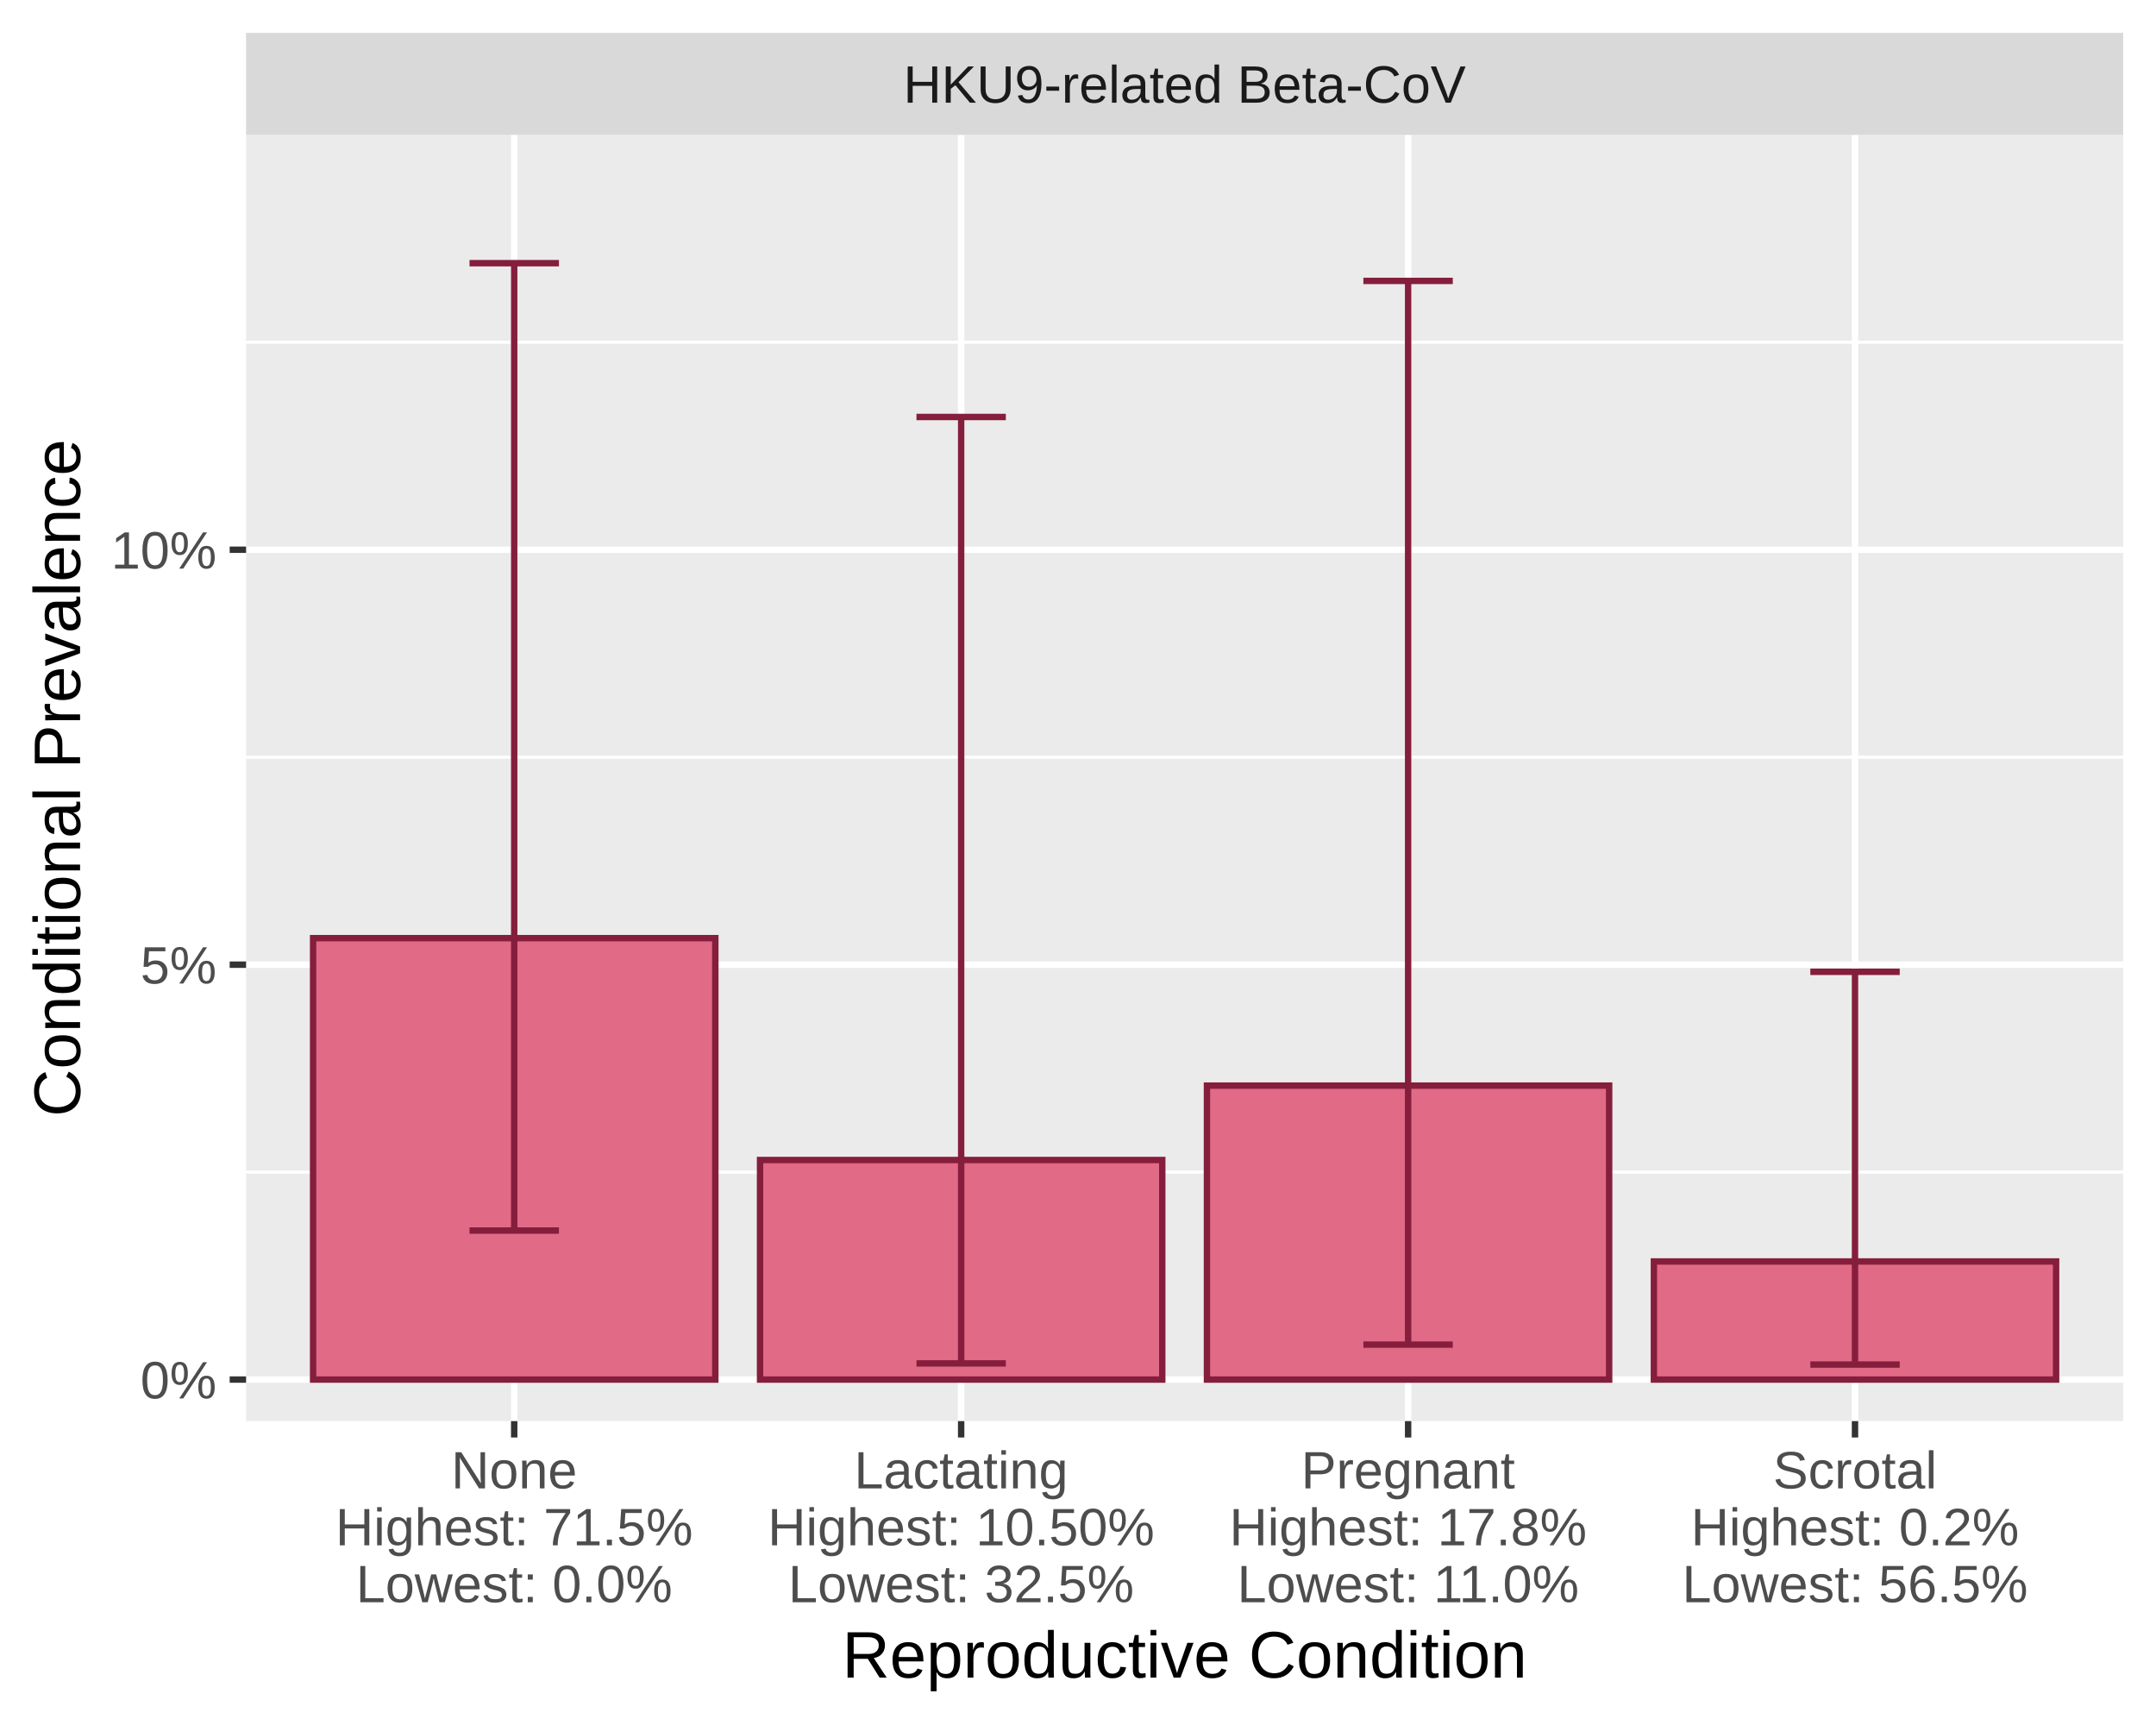
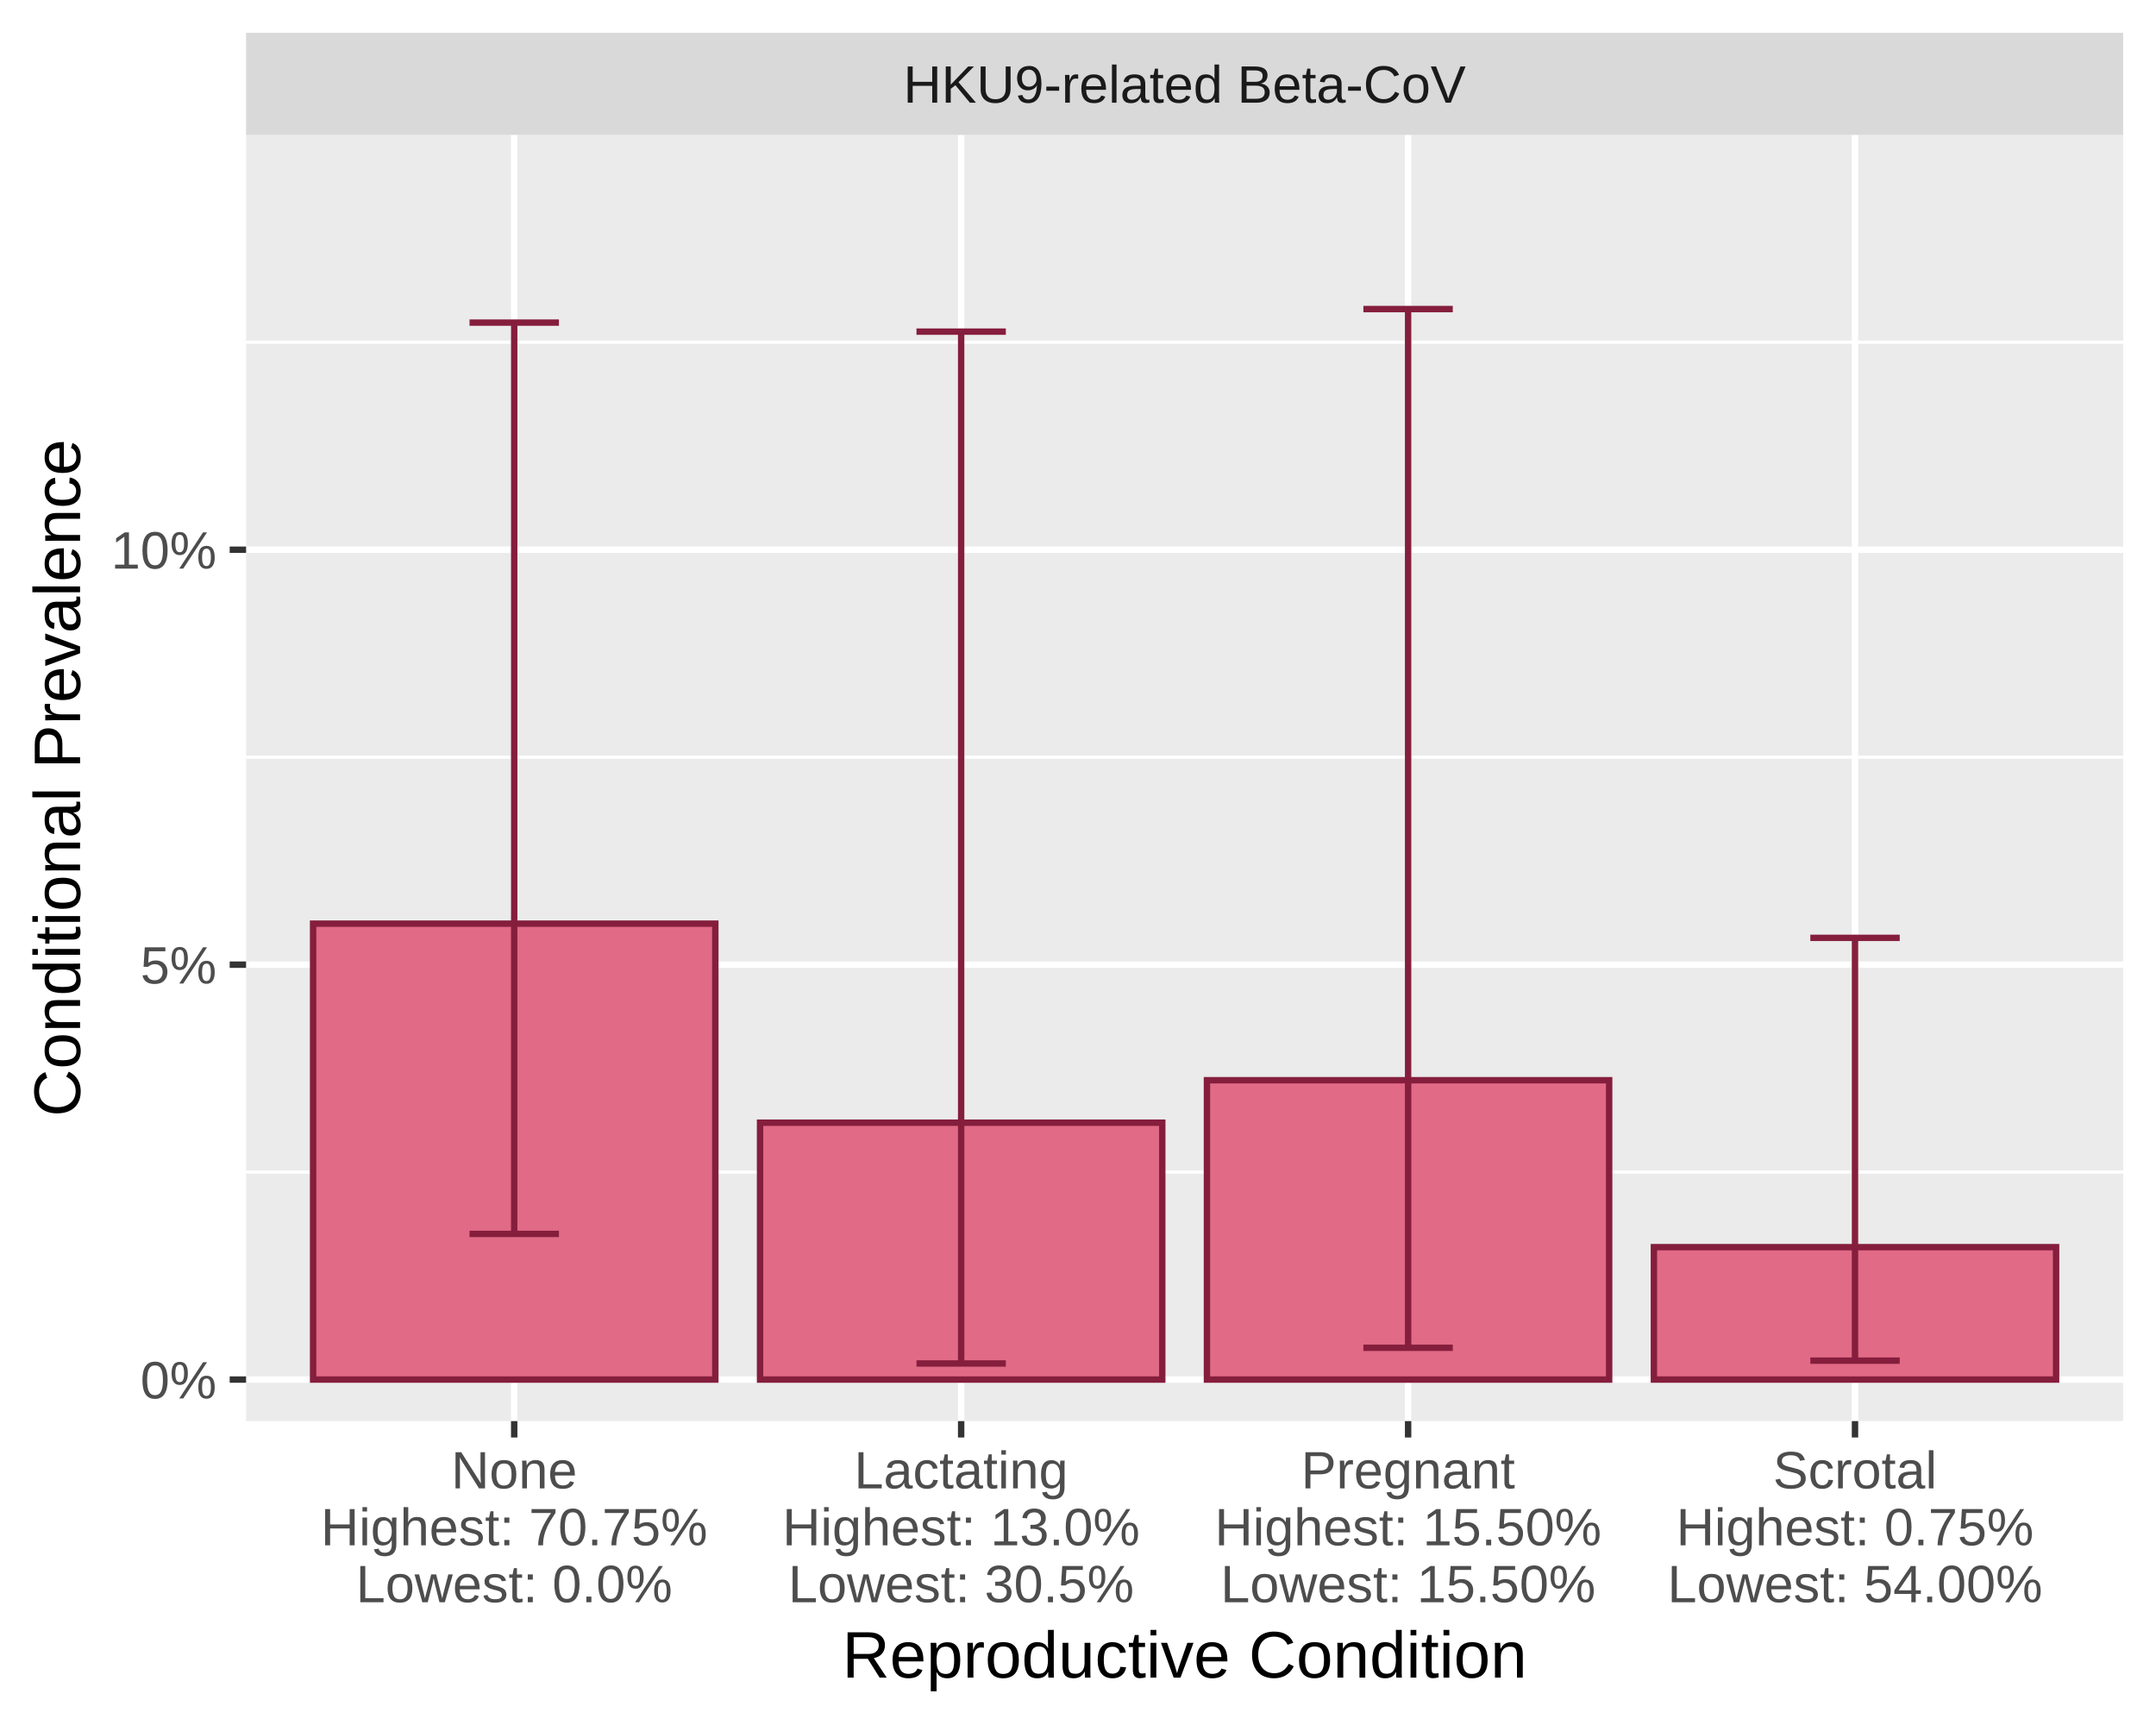
<svg xmlns="http://www.w3.org/2000/svg" class="svglite" width="360.00pt" height="288.00pt" viewBox="0 0 360.00 288.00">
  <defs>
    <style type="text/css">
    .svglite line, .svglite polyline, .svglite polygon, .svglite path, .svglite rect, .svglite circle {
      fill: none;
      stroke: #000000;
      stroke-linecap: round;
      stroke-linejoin: round;
      stroke-miterlimit: 10.00;
    }
    .svglite text {
      white-space: pre;
    }
  </style>
  </defs>
  <rect width="100%" height="100%" style="stroke: none; fill: #FFFFFF;" />
  <defs>
    <clipPath id="cpMC4wMHwzNjAuMDB8MC4wMHwyODguMDA=">
      <rect x="0.00" y="0.00" width="360.00" height="288.00" />
    </clipPath>
  </defs>
  <g clip-path="url(#cpMC4wMHwzNjAuMDB8MC4wMHwyODguMDA=)">
    <rect x="0" y="0.00" width="360.00" height="288.00" style="stroke-width: 1.07; stroke: #FFFFFF; fill: #FFFFFF;" />
  </g>
  <defs>
    <clipPath id="cpNDEuMDl8MzU0LjUyfDIyLjUwfDIzNy4yNg==">
      <rect x="41.09" y="22.50" width="313.43" height="214.75" />
    </clipPath>
  </defs>
  <g clip-path="url(#cpNDEuMDl8MzU0LjUyfDIyLjUwfDIzNy4yNg==)">
    <rect x="41.09" y="22.50" width="313.43" height="214.75" style="stroke-width: 1.07; stroke: none; fill: #EBEBEB;" />
    <polyline points="41.09,195.69 354.52,195.69 " style="stroke-width: 0.53; stroke: #FFFFFF; stroke-linecap: butt;" />
    <polyline points="41.09,126.42 354.52,126.42 " style="stroke-width: 0.53; stroke: #FFFFFF; stroke-linecap: butt;" />
    <polyline points="41.09,57.14 354.52,57.14 " style="stroke-width: 0.53; stroke: #FFFFFF; stroke-linecap: butt;" />
    <polyline points="41.09,230.33 354.52,230.33 " style="stroke-width: 1.07; stroke: #FFFFFF; stroke-linecap: butt;" />
    <polyline points="41.09,161.06 354.52,161.06 " style="stroke-width: 1.07; stroke: #FFFFFF; stroke-linecap: butt;" />
    <polyline points="41.09,91.78 354.52,91.78 " style="stroke-width: 1.07; stroke: #FFFFFF; stroke-linecap: butt;" />
    <polyline points="85.86,237.26 85.86,22.50 " style="stroke-width: 1.07; stroke: #FFFFFF; stroke-linecap: butt;" />
    <polyline points="160.49,237.26 160.49,22.50 " style="stroke-width: 1.07; stroke: #FFFFFF; stroke-linecap: butt;" />
    <polyline points="235.12,237.26 235.12,22.50 " style="stroke-width: 1.07; stroke: #FFFFFF; stroke-linecap: butt;" />
    <polyline points="309.74,237.26 309.74,22.50 " style="stroke-width: 1.07; stroke: #FFFFFF; stroke-linecap: butt;" />
-     <rect x="52.28" y="156.63" width="67.16" height="73.70" style="stroke-width: 1.07; stroke: #851E3D; stroke-linecap: butt; stroke-linejoin: miter; fill: #E16A86;" />
-     <rect x="126.91" y="193.67" width="67.16" height="36.66" style="stroke-width: 1.07; stroke: #851E3D; stroke-linecap: butt; stroke-linejoin: miter; fill: #E16A86;" />
-     <rect x="201.53" y="181.25" width="67.16" height="49.08" style="stroke-width: 1.07; stroke: #851E3D; stroke-linecap: butt; stroke-linejoin: miter; fill: #E16A86;" />
-     <rect x="276.16" y="210.61" width="67.16" height="19.72" style="stroke-width: 1.07; stroke: #851E3D; stroke-linecap: butt; stroke-linejoin: miter; fill: #E16A86;" />
-     <polyline points="78.40,43.94 93.33,43.94 " style="stroke-width: 1.07; stroke: #851E3D; stroke-linecap: butt;" />
-     <polyline points="85.86,43.94 85.86,205.45 " style="stroke-width: 1.07; stroke: #851E3D; stroke-linecap: butt;" />
-     <polyline points="78.40,205.45 93.33,205.45 " style="stroke-width: 1.07; stroke: #851E3D; stroke-linecap: butt;" />
-     <polyline points="153.03,69.62 167.95,69.62 " style="stroke-width: 1.07; stroke: #851E3D; stroke-linecap: butt;" />
-     <polyline points="160.49,69.62 160.49,227.63 " style="stroke-width: 1.07; stroke: #851E3D; stroke-linecap: butt;" />
-     <polyline points="153.03,227.63 167.95,227.63 " style="stroke-width: 1.07; stroke: #851E3D; stroke-linecap: butt;" />
-     <polyline points="227.65,46.90 242.58,46.90 " style="stroke-width: 1.07; stroke: #851E3D; stroke-linecap: butt;" />
-     <polyline points="235.12,46.90 235.12,224.49 " style="stroke-width: 1.07; stroke: #851E3D; stroke-linecap: butt;" />
-     <polyline points="227.65,224.49 242.58,224.49 " style="stroke-width: 1.07; stroke: #851E3D; stroke-linecap: butt;" />
-     <polyline points="302.28,162.25 317.21,162.25 " style="stroke-width: 1.07; stroke: #851E3D; stroke-linecap: butt;" />
-     <polyline points="309.74,162.25 309.74,227.82 " style="stroke-width: 1.07; stroke: #851E3D; stroke-linecap: butt;" />
-     <polyline points="302.28,227.82 317.21,227.82 " style="stroke-width: 1.07; stroke: #851E3D; stroke-linecap: butt;" />
+     <rect x="52.28" y="154.21" width="67.16" height="76.12" style="stroke-width: 1.07; stroke: #851E3D; stroke-linecap: butt; stroke-linejoin: miter; fill: #E16A86;" />
+     <rect x="126.91" y="187.44" width="67.16" height="42.89" style="stroke-width: 1.07; stroke: #851E3D; stroke-linecap: butt; stroke-linejoin: miter; fill: #E16A86;" />
+     <rect x="201.53" y="180.35" width="67.16" height="49.98" style="stroke-width: 1.07; stroke: #851E3D; stroke-linecap: butt; stroke-linejoin: miter; fill: #E16A86;" />
+     <rect x="276.16" y="208.22" width="67.16" height="22.11" style="stroke-width: 1.07; stroke: #851E3D; stroke-linecap: butt; stroke-linejoin: miter; fill: #E16A86;" />
+     <polyline points="78.40,53.86 93.33,53.86 " style="stroke-width: 1.07; stroke: #851E3D; stroke-linecap: butt;" />
+     <polyline points="85.86,53.86 85.86,206.01 " style="stroke-width: 1.07; stroke: #851E3D; stroke-linecap: butt;" />
+     <polyline points="78.40,206.01 93.33,206.01 " style="stroke-width: 1.07; stroke: #851E3D; stroke-linecap: butt;" />
+     <polyline points="153.03,55.37 167.95,55.37 " style="stroke-width: 1.07; stroke: #851E3D; stroke-linecap: butt;" />
+     <polyline points="160.49,55.37 160.49,227.64 " style="stroke-width: 1.07; stroke: #851E3D; stroke-linecap: butt;" />
+     <polyline points="153.03,227.64 167.95,227.64 " style="stroke-width: 1.07; stroke: #851E3D; stroke-linecap: butt;" />
+     <polyline points="227.65,51.60 242.58,51.60 " style="stroke-width: 1.07; stroke: #851E3D; stroke-linecap: butt;" />
+     <polyline points="235.12,51.60 235.12,225.02 " style="stroke-width: 1.07; stroke: #851E3D; stroke-linecap: butt;" />
+     <polyline points="227.65,225.02 242.58,225.02 " style="stroke-width: 1.07; stroke: #851E3D; stroke-linecap: butt;" />
+     <polyline points="302.28,156.58 317.21,156.58 " style="stroke-width: 1.07; stroke: #851E3D; stroke-linecap: butt;" />
+     <polyline points="309.74,156.58 309.74,227.17 " style="stroke-width: 1.07; stroke: #851E3D; stroke-linecap: butt;" />
+     <polyline points="302.28,227.17 317.21,227.17 " style="stroke-width: 1.07; stroke: #851E3D; stroke-linecap: butt;" />
  </g>
  <g clip-path="url(#cpMC4wMHwzNjAuMDB8MC4wMHwyODguMDA=)">
</g>
  <defs>
    <clipPath id="cpNDEuMDl8MzU0LjUyfDUuNDh8MjIuNTA=">
      <rect x="41.09" y="5.48" width="313.43" height="17.03" />
    </clipPath>
  </defs>
  <g clip-path="url(#cpNDEuMDl8MzU0LjUyfDUuNDh8MjIuNTA=)">
    <rect x="41.09" y="5.48" width="313.43" height="17.03" style="stroke-width: 1.07; stroke: none; fill: #D9D9D9;" />
    <text x="197.80" y="17.15" text-anchor="middle" style="font-size: 8.80px;fill: #1A1A1A; font-family: &quot;Arial&quot;;" textLength="93.89px" lengthAdjust="spacingAndGlyphs">HKU9-related Beta-CoV</text>
  </g>
  <g clip-path="url(#cpMC4wMHwzNjAuMDB8MC4wMHwyODguMDA=)">
    <polyline points="85.86,240.00 85.86,237.26 " style="stroke-width: 1.07; stroke: #333333; stroke-linecap: butt;" />
    <polyline points="160.49,240.00 160.49,237.26 " style="stroke-width: 1.07; stroke: #333333; stroke-linecap: butt;" />
    <polyline points="235.12,240.00 235.12,237.26 " style="stroke-width: 1.07; stroke: #333333; stroke-linecap: butt;" />
    <polyline points="309.74,240.00 309.74,237.26 " style="stroke-width: 1.07; stroke: #333333; stroke-linecap: butt;" />
    <text x="85.86" y="248.50" text-anchor="middle" style="font-size: 8.80px;fill: #4D4D4D; font-family: &quot;Arial&quot;;" textLength="21.04px" lengthAdjust="spacingAndGlyphs">None</text>
-     <text x="85.86" y="258.00" text-anchor="middle" style="font-size: 8.80px;fill: #4D4D4D; font-family: &quot;Arial&quot;;" textLength="59.66px" lengthAdjust="spacingAndGlyphs">Highest: 71.5%</text>
+     <text x="85.86" y="258.00" text-anchor="middle" style="font-size: 8.80px;fill: #4D4D4D; font-family: &quot;Arial&quot;;" textLength="64.56px" lengthAdjust="spacingAndGlyphs">Highest: 70.75%</text>
    <text x="85.86" y="267.50" text-anchor="middle" style="font-size: 8.80px;fill: #4D4D4D; font-family: &quot;Arial&quot;;" textLength="52.81px" lengthAdjust="spacingAndGlyphs">Lowest: 0.0%</text>
    <text x="160.49" y="248.50" text-anchor="middle" style="font-size: 8.80px;fill: #4D4D4D; font-family: &quot;Arial&quot;;" textLength="35.71px" lengthAdjust="spacingAndGlyphs">Lactating</text>
-     <text x="160.49" y="258.00" text-anchor="middle" style="font-size: 8.80px;fill: #4D4D4D; font-family: &quot;Arial&quot;;" textLength="64.56px" lengthAdjust="spacingAndGlyphs">Highest: 10.50%</text>
-     <text x="160.49" y="267.50" text-anchor="middle" style="font-size: 8.80px;fill: #4D4D4D; font-family: &quot;Arial&quot;;" textLength="57.71px" lengthAdjust="spacingAndGlyphs">Lowest: 32.5%</text>
+     <text x="160.49" y="258.00" text-anchor="middle" style="font-size: 8.80px;fill: #4D4D4D; font-family: &quot;Arial&quot;;" textLength="59.66px" lengthAdjust="spacingAndGlyphs">Highest: 13.0%</text>
+     <text x="160.49" y="267.50" text-anchor="middle" style="font-size: 8.80px;fill: #4D4D4D; font-family: &quot;Arial&quot;;" textLength="57.71px" lengthAdjust="spacingAndGlyphs">Lowest: 30.5%</text>
    <text x="235.12" y="248.50" text-anchor="middle" style="font-size: 8.80px;fill: #4D4D4D; font-family: &quot;Arial&quot;;" textLength="35.72px" lengthAdjust="spacingAndGlyphs">Pregnant</text>
-     <text x="235.12" y="258.00" text-anchor="middle" style="font-size: 8.80px;fill: #4D4D4D; font-family: &quot;Arial&quot;;" textLength="59.66px" lengthAdjust="spacingAndGlyphs">Highest: 17.8%</text>
-     <text x="235.12" y="267.50" text-anchor="middle" style="font-size: 8.80px;fill: #4D4D4D; font-family: &quot;Arial&quot;;" textLength="57.71px" lengthAdjust="spacingAndGlyphs">Lowest: 11.0%</text>
+     <text x="235.12" y="258.00" text-anchor="middle" style="font-size: 8.80px;fill: #4D4D4D; font-family: &quot;Arial&quot;;" textLength="64.56px" lengthAdjust="spacingAndGlyphs">Highest: 15.50%</text>
+     <text x="235.12" y="267.50" text-anchor="middle" style="font-size: 8.80px;fill: #4D4D4D; font-family: &quot;Arial&quot;;" textLength="62.60px" lengthAdjust="spacingAndGlyphs">Lowest: 15.50%</text>
    <text x="309.74" y="248.50" text-anchor="middle" style="font-size: 8.80px;fill: #4D4D4D; font-family: &quot;Arial&quot;;" textLength="27.38px" lengthAdjust="spacingAndGlyphs">Scrotal</text>
-     <text x="309.74" y="258.00" text-anchor="middle" style="font-size: 8.80px;fill: #4D4D4D; font-family: &quot;Arial&quot;;" textLength="54.76px" lengthAdjust="spacingAndGlyphs">Highest: 0.2%</text>
-     <text x="309.74" y="267.50" text-anchor="middle" style="font-size: 8.80px;fill: #4D4D4D; font-family: &quot;Arial&quot;;" textLength="57.71px" lengthAdjust="spacingAndGlyphs">Lowest: 56.5%</text>
+     <text x="309.74" y="258.00" text-anchor="middle" style="font-size: 8.80px;fill: #4D4D4D; font-family: &quot;Arial&quot;;" textLength="59.66px" lengthAdjust="spacingAndGlyphs">Highest: 0.75%</text>
+     <text x="309.74" y="267.50" text-anchor="middle" style="font-size: 8.80px;fill: #4D4D4D; font-family: &quot;Arial&quot;;" textLength="62.60px" lengthAdjust="spacingAndGlyphs">Lowest: 54.00%</text>
    <text x="36.16" y="233.48" text-anchor="end" style="font-size: 8.80px;fill: #4D4D4D; font-family: &quot;Arial&quot;;" textLength="12.72px" lengthAdjust="spacingAndGlyphs">0%</text>
    <text x="36.16" y="164.21" text-anchor="end" style="font-size: 8.80px;fill: #4D4D4D; font-family: &quot;Arial&quot;;" textLength="12.72px" lengthAdjust="spacingAndGlyphs">5%</text>
    <text x="36.16" y="94.93" text-anchor="end" style="font-size: 8.80px;fill: #4D4D4D; font-family: &quot;Arial&quot;;" textLength="17.61px" lengthAdjust="spacingAndGlyphs">10%</text>
    <polyline points="38.35,230.33 41.09,230.33 " style="stroke-width: 1.07; stroke: #333333; stroke-linecap: butt;" />
    <polyline points="38.35,161.06 41.09,161.06 " style="stroke-width: 1.07; stroke: #333333; stroke-linecap: butt;" />
    <polyline points="38.35,91.78 41.09,91.78 " style="stroke-width: 1.07; stroke: #333333; stroke-linecap: butt;" />
    <text x="197.80" y="280.09" text-anchor="middle" style="font-size: 11.00px; font-family: &quot;Arial&quot;;" textLength="114.35px" lengthAdjust="spacingAndGlyphs">Reproductive Condition</text>
    <text transform="translate(13.37,129.88) rotate(-90)" text-anchor="middle" style="font-size: 11.00px; font-family: &quot;Arial&quot;;" textLength="113.13px" lengthAdjust="spacingAndGlyphs">Conditional Prevalence</text>
  </g>
</svg>
